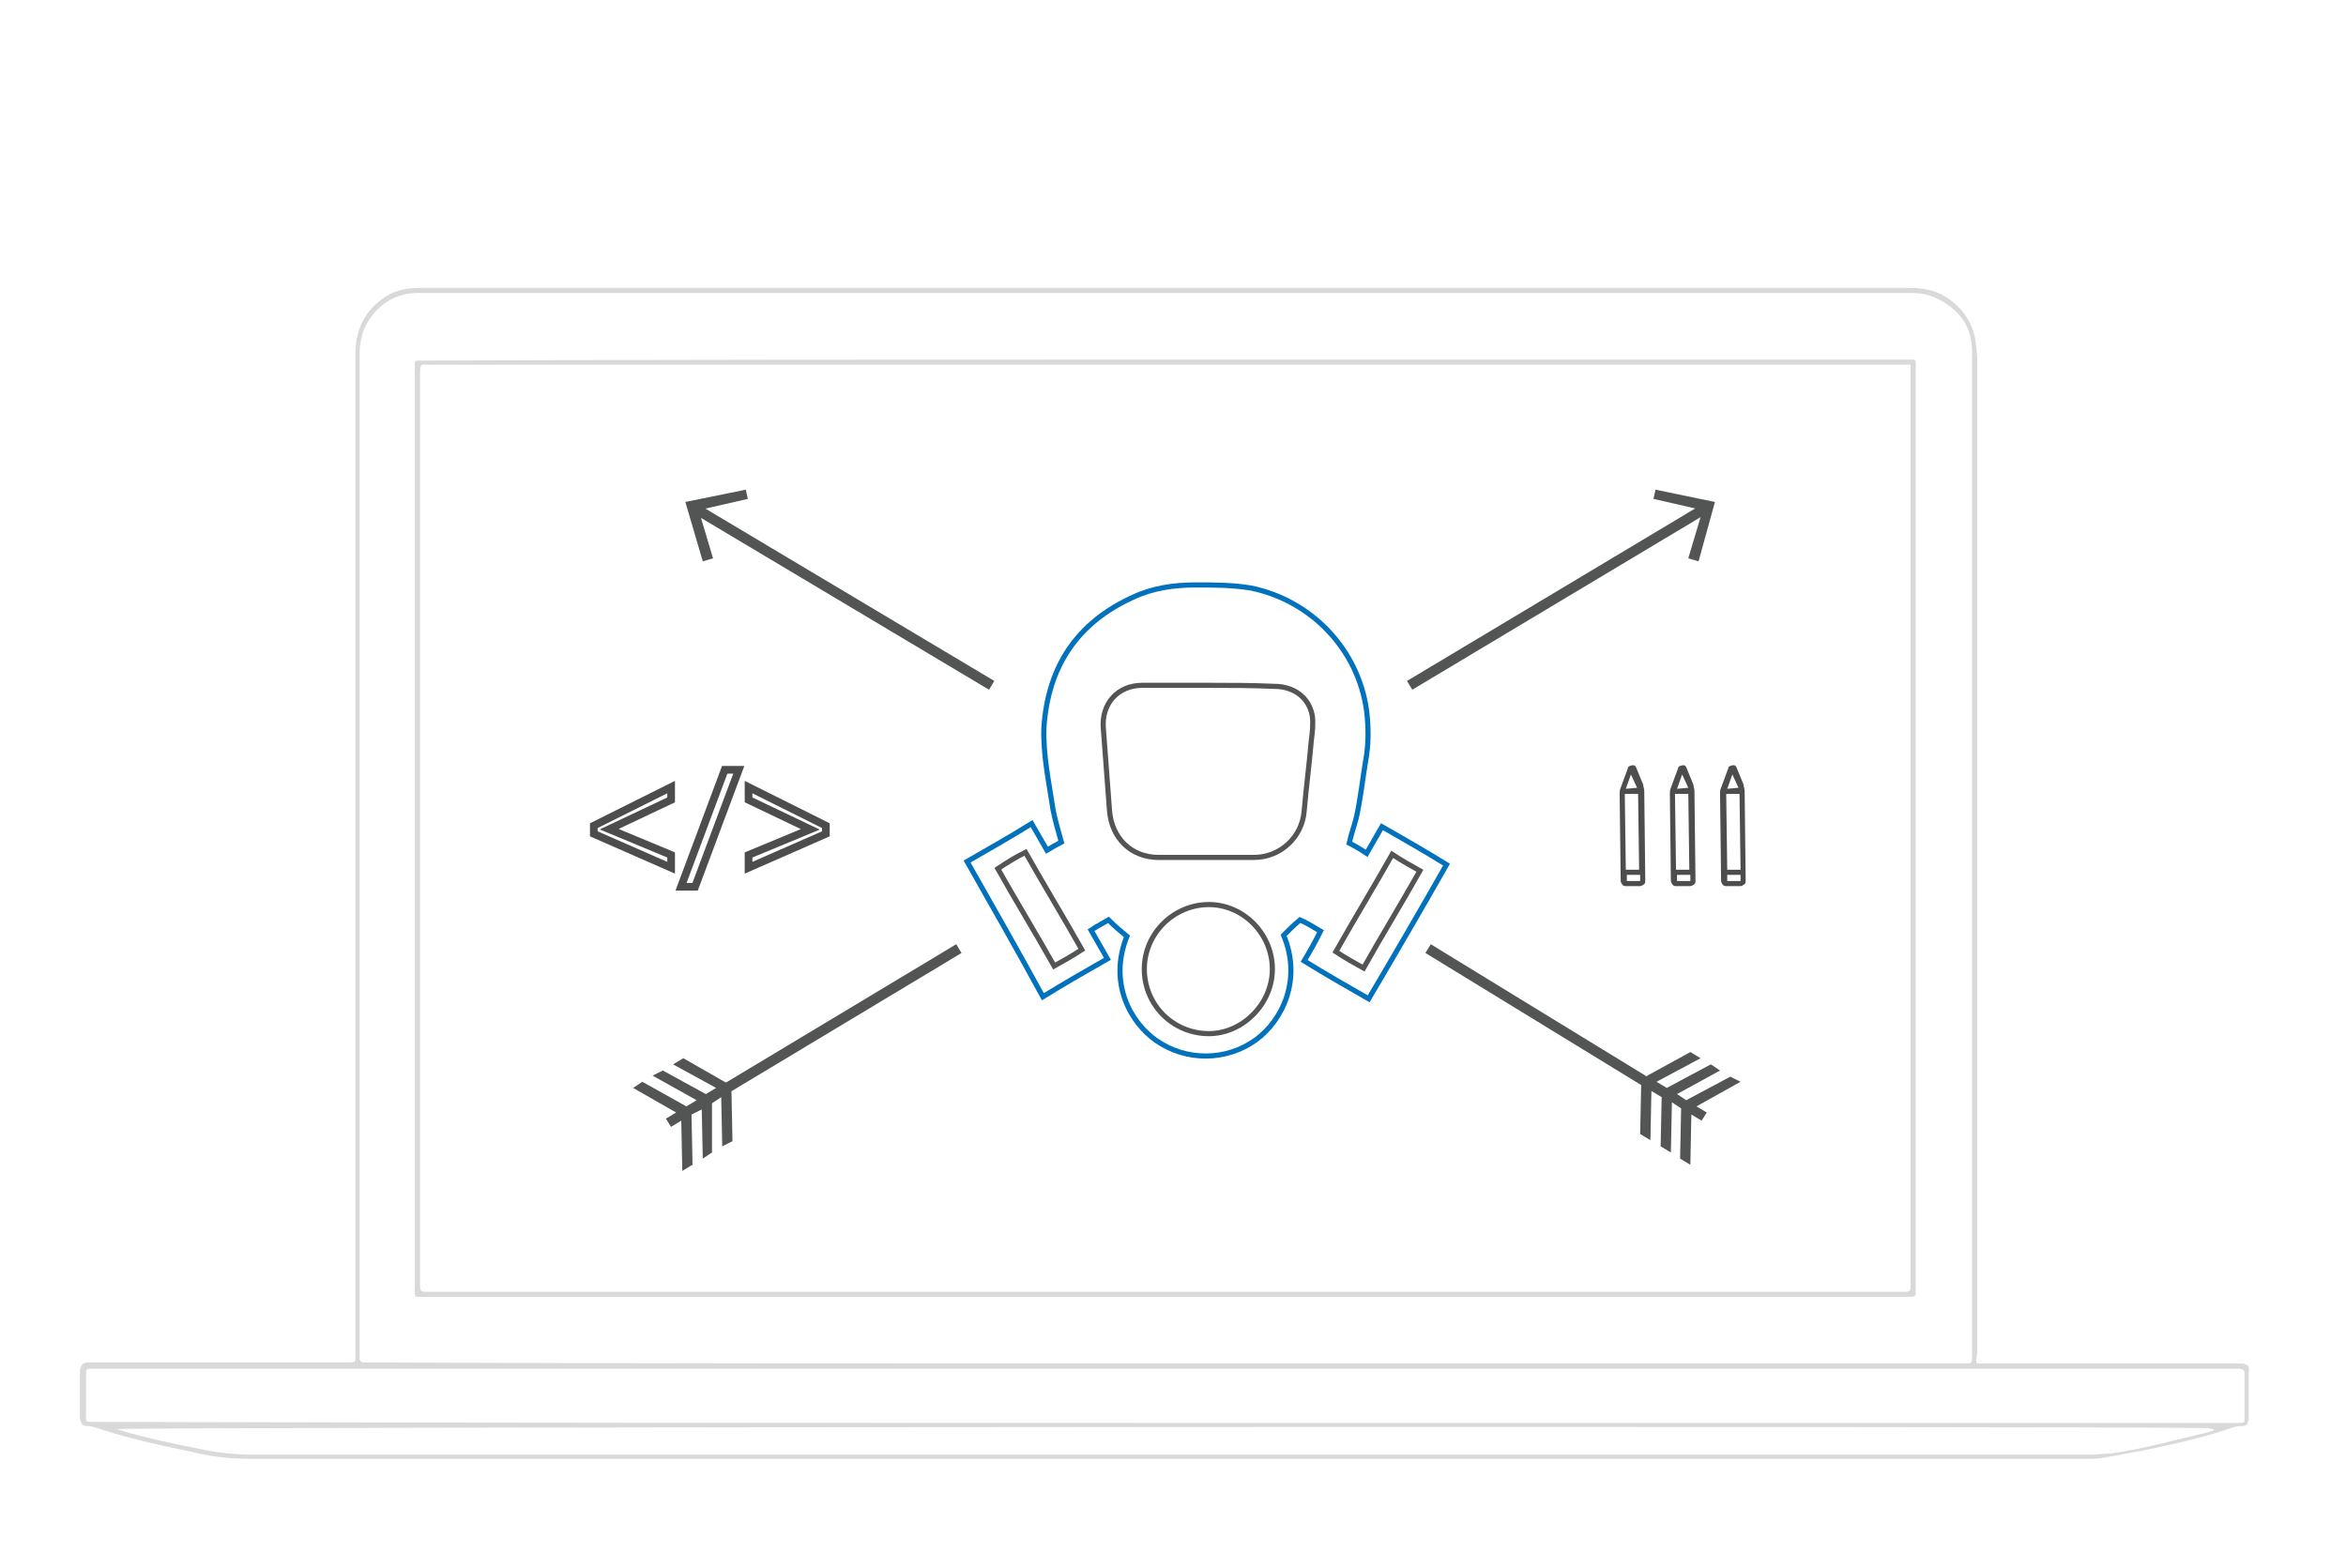
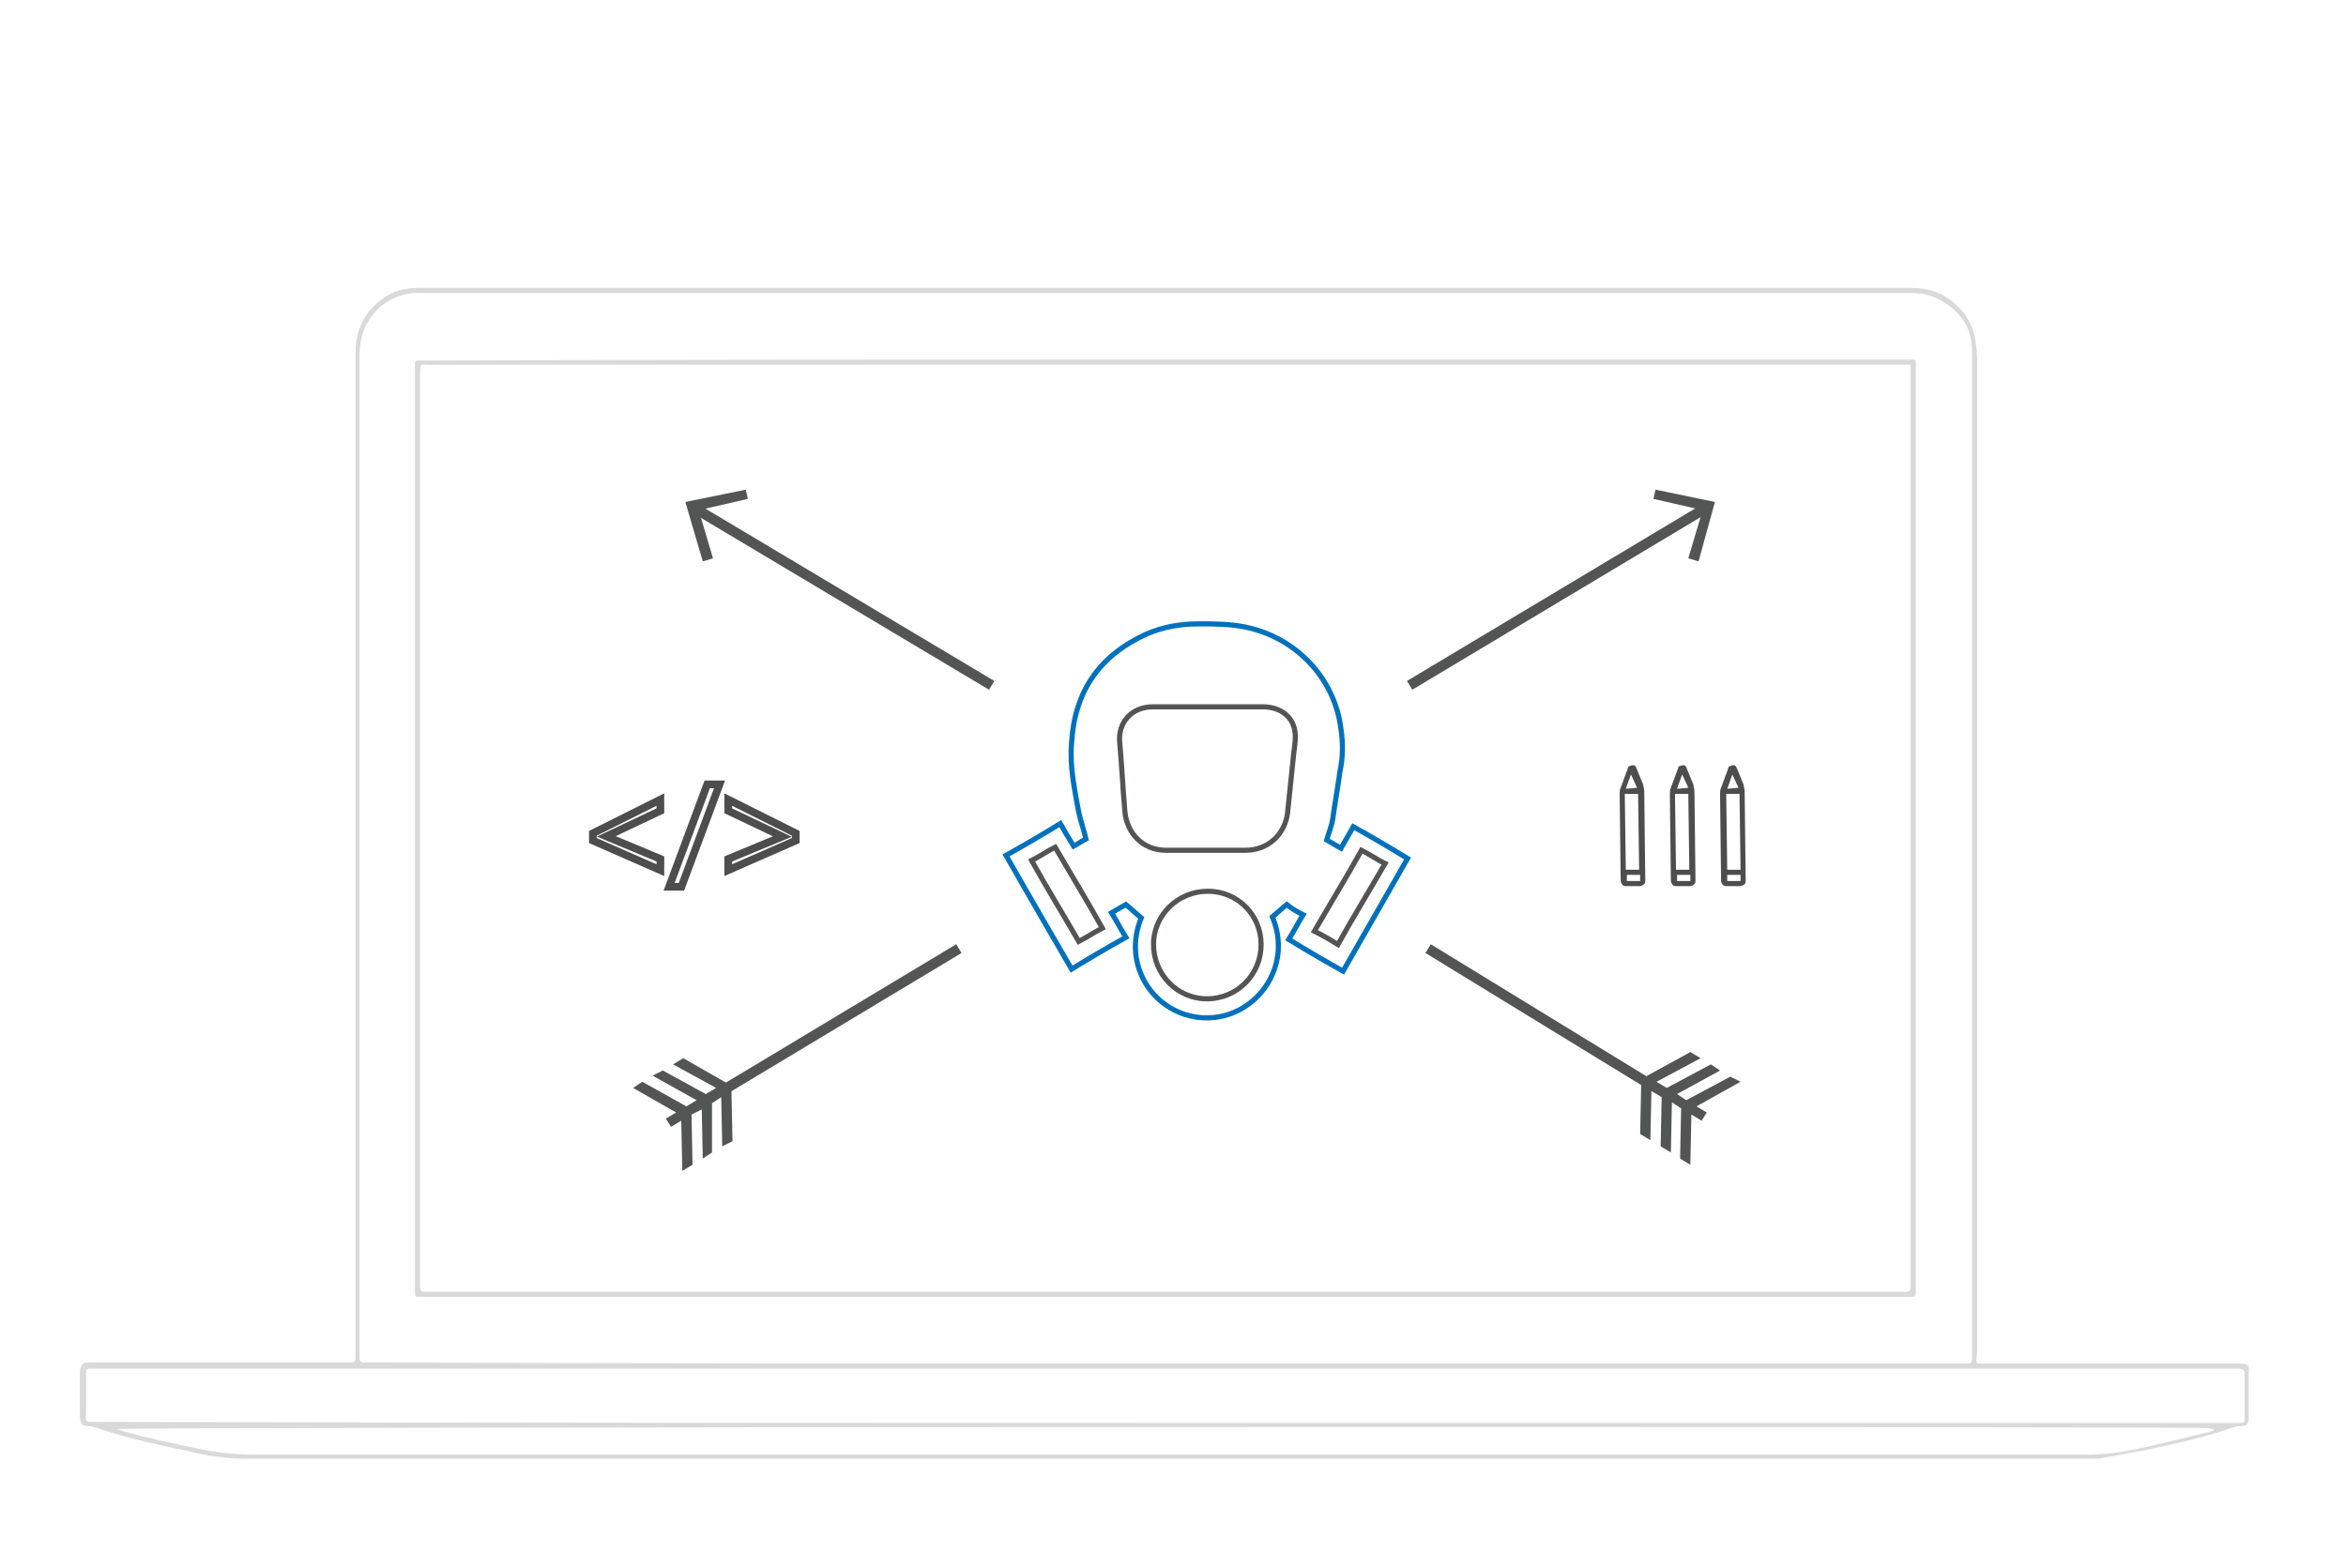
<svg xmlns="http://www.w3.org/2000/svg" version="1.1" id="Layer_1" x="0px" y="0px" viewBox="-64.5 -26.5 229 153" enable-background="new -64.5 -26.5 229 153" xml:space="preserve">
  <g opacity="0.5">
    <path fill="#B3B3B3" d="M49.3,115.9c-29.9,0-59.7,0-89.5,0c-1.9,0-3.7-0.2-5.7-0.7c-2.9-0.6-5.7-1.2-8.5-2.1   c-0.6-0.2-1.1-0.4-1.7-0.4c-0.2,0-0.4-0.1-0.5-0.4c-0.1-0.2-0.1-0.4-0.1-0.6c0-1.4,0-2.9,0-4.3c0-0.1,0-0.3,0.1-0.4   c0.1-0.4,0.2-0.4,0.6-0.5c0.2,0,0.4,0,0.6,0c8.2,0,16.5,0,24.7,0c1,0,0.9,0,0.9-0.9c0-32.5,0-65.1,0-97.6c0-2.3,0.9-4.1,2.6-5.3   c1-0.8,2.3-1.1,3.6-1.1c0.1,0,0.2,0,0.4,0c48.3,0,96.7,0,145.1,0c1.2,0,2.4,0.2,3.4,0.8c1.8,1.1,2.9,2.7,3.1,4.9   c0.1,0.7,0.1,1.3,0.1,2c0,31.9,0,63.8,0,95.7c0,0.4,0,0.8-0.1,1.2c0,0.4,0.1,0.4,0.4,0.4c0.2,0,0.4,0,0.5,0c8.2,0,16.5,0,24.7,0   c1,0,1.1,0.2,1,1c0,1.4,0,2.7,0,4.1c0,0.1,0,0.2,0,0.4c-0.1,0.4-0.2,0.6-0.6,0.6c-0.5,0-0.9,0.1-1.4,0.3c-2.7,0.9-5.5,1.5-8.3,2.1   c-1.3,0.2-2.6,0.5-3.9,0.7c-0.4,0.1-0.8,0.1-1.2,0.1c-1.7,0-3.3,0-5,0C106.3,115.9,77.8,115.9,49.3,115.9z M49.2,106.6   c25.9,0,51.7,0,77.7,0c0.2,0,0.4,0,0.6,0c0.4,0,0.5-0.1,0.5-0.5c0-0.2,0-0.4,0-0.7c0-25.8,0-51.5,0-77.2c0-6.8,0-13.6,0-20.4   c0-2.3-1.1-3.9-3.1-5c-0.9-0.5-1.8-0.7-2.8-0.7c-35.8,0-71.6,0-107.3,0c-12.8,0-25.6,0-38.5,0c-2.2,0-3.9,1.1-5,3   c-0.5,0.9-0.7,2-0.7,3c0,32.4,0,65,0,97.4c0,0.1,0,0.2,0,0.4c0,0.1,0,0.1,0,0.2c0,0.2,0.1,0.4,0.4,0.4c0.2,0,0.4,0,0.7,0   C-2.5,106.6,23.4,106.6,49.2,106.6z M49.3,112.4c34.8,0,69.5,0,104.3,0c0.2,0,0.4,0,0.6,0c0.4,0,0.4-0.1,0.4-0.4c0-0.3,0-0.6,0-0.9   c0-1.1,0-2.3,0-3.4c0-0.5-0.1-0.5-0.5-0.6c-0.2,0-0.4,0-0.5,0c-69.5,0-139.2,0-208.7,0c-0.2,0-0.4,0-0.5,0c-0.5,0-0.5,0.1-0.5,0.5   c0,1.2,0,2.5,0,3.7c0,1.1-0.2,1,1,1C-20.3,112.4,14.5,112.4,49.3,112.4z M-53.1,113c0.2,0.1,0.4,0.1,0.6,0.2   c2.4,0.7,4.8,1.2,7.3,1.7c1.8,0.4,3.6,0.6,5.5,0.6c49.3,0,98.5,0,147.8,0c10.5,0,21,0,31.5,0c0.6,0,1.2-0.1,1.8-0.1   c1.5-0.2,3.1-0.5,4.7-0.9c1.7-0.4,3.3-0.8,5-1.2c0.2-0.1,0.4-0.1,0.5-0.2c0-0.1,0-0.1-0.1-0.1c-0.2,0-0.3-0.1-0.5-0.1   C136.8,112.7-52.6,112.8-53.1,113z" />
    <path fill="#B3B3B3" d="M49.3,8.6c24.1,0,48.3,0,72.4,0c0.9,0,0.8-0.1,0.8,0.9c0,29.9,0,59.8,0,89.7c0,0.9,0.1,0.9-0.9,0.9   c-48.2,0-96.5,0-144.7,0c-0.2,0-0.3,0-0.5,0c-0.4,0-0.4-0.1-0.4-0.4c0-0.1,0-0.2,0-0.4c0-29.9,0-59.9,0-89.8c0-0.9-0.1-0.8,0.8-0.8   C1.1,8.6,25.2,8.6,49.3,8.6z M122,9.1c-0.4,0-0.6,0-0.8,0c-48,0-95.9,0-143.8,0c-0.8,0-0.9-0.2-0.9,0.9c0,29.6,0,59.2,0,88.7   c0,0.9,0,0.9,0.8,0.9c47.9,0,95.8,0,143.8,0c0.2,0,0.3,0,0.5,0c0.2,0,0.4-0.1,0.4-0.4c0-0.2,0-0.4,0-0.6c0-22.7,0-45.4,0-68.1   c0-6.9,0-13.8,0-20.7C122,9.7,122,9.4,122,9.1z" />
  </g>
  <path fill="none" stroke="#B3B3B3" stroke-miterlimit="10" d="M131.1,14.4" />
  <path fill="none" stroke="#B3B3B3" stroke-miterlimit="10" d="M-32.6,14.4" />
  <path fill="none" stroke="#B3B3B3" stroke-miterlimit="10" d="M131.1,79" />
  <path fill="none" stroke="#B3B3B3" stroke-miterlimit="10" d="M-32.6,79" />
  <g>
-     <path fill="none" stroke="#535454" stroke-width="0.5" stroke-miterlimit="10" d="M59.7,68.1c0-3.4-2.8-6.3-6.2-6.3   c-3.4,0-6.3,2.8-6.3,6.3c0,3.5,2.8,6.3,6.3,6.3C56.8,74.4,59.7,71.5,59.7,68.1z M68.6,68c1.8-3.2,3.7-6.3,5.5-9.5   c-0.9-0.5-1.8-1-2.7-1.6c-1.8,3.2-3.7,6.3-5.5,9.5C66.8,67,67.7,67.5,68.6,68z M32.9,58.3c1.8,3.2,3.7,6.3,5.5,9.5   c0.9-0.5,1.8-1,2.7-1.6c-1.8-3.2-3.7-6.3-5.5-9.5C34.6,57.2,33.8,57.7,32.9,58.3z" />
-     <path fill="none" stroke="#535454" stroke-width="0.5" stroke-miterlimit="10" d="M53.4,40.4c-2.1,0-4.3,0-6.4,0   c-2.4,0-4,1.8-3.8,4.2c0.2,2.7,0.4,5.3,0.6,8c0.2,2.7,2.1,4.6,4.8,4.6c3.1,0,6.2,0,9.3,0c2.6,0,4.7-2,4.9-4.5   c0.2-2.3,0.5-4.6,0.7-6.9c0.1-0.8,0.2-1.6,0.1-2.4c-0.3-1.8-1.8-2.9-3.7-2.9C57.7,40.4,55.5,40.4,53.4,40.4z" />
+     <path fill="none" stroke="#535454" stroke-width="0.5" stroke-miterlimit="10" d="M58.6,65.7c0-2.9-2.3-5.2-5.2-5.2   c-2.9,0-5.3,2.3-5.3,5.2c0,2.9,2.3,5.3,5.2,5.3C56.3,71,58.6,68.6,58.6,65.7z M66.1,65.7c1.5-2.7,3.1-5.3,4.6-7.9   c-0.8-0.4-1.5-0.9-2.3-1.3c-1.5,2.7-3.1,5.3-4.6,7.9C64.6,64.8,65.3,65.2,66.1,65.7z M36.2,57.5c1.5,2.7,3.1,5.3,4.6,7.9   c0.8-0.4,1.5-0.9,2.3-1.3c-1.5-2.7-3.1-5.3-4.6-7.9C37.7,56.6,37,57.1,36.2,57.5z" />
+     <path fill="none" stroke="#535454" stroke-width="0.5" stroke-miterlimit="10" d="M53.4,42.5c-1.8,0-3.6,0-5.4,0   c-2,0-3.4,1.5-3.2,3.5c0.2,2.2,0.3,4.4,0.5,6.7c0.2,2.2,1.8,3.8,4,3.8c2.6,0,5.2,0,7.8,0c2.2,0,3.9-1.6,4.1-3.8   c0.2-1.9,0.4-3.8,0.6-5.8c0.1-0.7,0.2-1.4,0.1-2c-0.2-1.5-1.5-2.4-3.1-2.4C57,42.5,55.2,42.5,53.4,42.5z" />
  </g>
  <g>
-     <path fill="none" stroke="#0071BC" stroke-width="0.5" stroke-miterlimit="10" d="M29.9,57.6c2.1-1.2,4.2-2.4,6.3-3.7   c0.5,0.9,1,1.7,1.5,2.6c0.5-0.3,1-0.6,1.4-0.8c-0.3-1.1-0.6-2.1-0.8-3.1c-0.4-2.7-1-5.4-0.9-8.1c0.4-5.9,3.2-10.2,8.7-12.7   c1.9-0.9,4-1.2,6.1-1.2c1.8,0,3.6,0,5.4,0.3c5.9,1.2,10.5,6,11.3,12c0.2,1.6,0.2,3.3-0.1,4.9c-0.3,1.8-0.5,3.7-0.9,5.5   c-0.2,0.8-0.5,1.6-0.7,2.5c0.6,0.3,1.1,0.6,1.7,1c0.5-0.9,1-1.7,1.5-2.6c2.1,1.2,4.2,2.4,6.3,3.7c-2.5,4.4-5,8.7-7.6,13.1   c-2.1-1.2-4.2-2.4-6.3-3.7c0.6-1,1.1-1.9,1.6-2.9c-0.7-0.4-1.3-0.8-2-1.1c-0.6,0.5-1.1,1-1.6,1.5c1.8,4.3-0.1,8.3-2.7,10.2   c-2.9,2.1-6.8,2.1-9.7,0.1c-2.6-1.8-4.7-5.7-2.9-10.2c-0.6-0.5-1.2-1-1.8-1.6c-0.5,0.3-1.1,0.6-1.7,1c0.5,0.9,1.1,1.9,1.6,2.8   c-2.1,1.2-4.2,2.4-6.3,3.7C34.9,66.4,32.4,62,29.9,57.6z" />
+     <path fill="none" stroke="#0071BC" stroke-width="0.5" stroke-miterlimit="10" d="M33.7,57c1.8-1,3.5-2,5.3-3.1   c0.4,0.7,0.8,1.4,1.3,2.2c0.4-0.2,0.8-0.5,1.2-0.7c-0.2-0.9-0.5-1.7-0.7-2.6c-0.4-2.2-0.9-4.5-0.7-6.8c0.3-5,2.7-8.5,7.3-10.6   c1.6-0.7,3.3-1,5.1-1c1.5,0,3,0,4.5,0.3c5,1,8.8,5,9.4,10c0.2,1.4,0.2,2.7-0.1,4.1c-0.2,1.5-0.5,3.1-0.7,4.6   c-0.1,0.7-0.4,1.4-0.6,2.1c0.5,0.3,0.9,0.5,1.4,0.8c0.4-0.7,0.8-1.4,1.2-2.1c1.8,1,3.5,2,5.3,3.1c-2.1,3.7-4.2,7.3-6.3,11   c-1.8-1-3.5-2-5.3-3.1c0.5-0.8,0.9-1.6,1.4-2.4c-0.6-0.3-1.1-0.6-1.6-1c-0.5,0.4-0.9,0.8-1.4,1.2c1.5,3.6-0.1,6.9-2.3,8.5   c-2.4,1.8-5.7,1.8-8.1,0.1c-2.2-1.5-3.9-4.8-2.4-8.5c-0.5-0.4-1-0.9-1.5-1.3c-0.5,0.3-0.9,0.5-1.4,0.8c0.5,0.8,0.9,1.6,1.4,2.4   c-1.8,1-3.5,2-5.3,3.1C37.9,64.3,35.8,60.7,33.7,57z" />
  </g>
  <g>
    <g>
      <line fill="none" stroke="#535454" stroke-miterlimit="10" x1="6.3" y1="79.8" x2="29.1" y2="66.1" />
      <g>
        <polygon fill="#535454" points="6.4,79.2 2.2,76.8 1.2,77.4 5.4,79.7 4.4,80.3 0.2,78 -0.8,78.5 3.5,80.9 2.5,81.5 -1.8,79.1      -2.7,79.7 1.5,82.1 0.5,82.7 1,83.5 2,82.9 2.1,87.8 3.1,87.2 3,82.3 4,81.8 4.1,86.6 5,86 5,81.2 5.9,80.6 6,85.4 7,84.9      6.9,80    " />
      </g>
    </g>
  </g>
  <g>
    <g>
      <line fill="none" stroke="#535454" stroke-miterlimit="10" x1="96.3" y1="79.2" x2="74.9" y2="66.1" />
      <g>
        <polygon fill="#535454" points="95.7,79.4 95.6,84.2 96.6,84.8 96.7,80 97.7,80.6 97.6,85.4 98.6,86 98.7,81.1 99.6,81.7      99.5,86.6 100.5,87.2 100.6,82.3 101.6,82.9 102.1,82.1 101.1,81.5 105.4,79.1 104.4,78.6 100.1,80.9 99.2,80.3 103.4,78      102.5,77.4 98.2,79.7 97.2,79.1 101.5,76.8 100.5,76.2 96.3,78.5    " />
      </g>
    </g>
  </g>
  <g>
    <g>
      <line fill="none" stroke="#535454" stroke-miterlimit="10" x1="73.1" y1="40.4" x2="102" y2="23.1" />
      <g>
        <polygon fill="#535454" points="101.3,28.3 100.3,28 101.7,23.3 96.9,22.2 97.1,21.3 102.9,22.5    " />
      </g>
    </g>
  </g>
  <g>
    <g>
      <line fill="none" stroke="#535454" stroke-miterlimit="10" x1="32.3" y1="40.4" x2="3.3" y2="23.1" />
      <g>
        <polygon fill="#535454" points="8.3,21.3 8.5,22.2 3.7,23.3 5.1,28 4.1,28.3 2.4,22.5    " />
      </g>
    </g>
  </g>
-   <text transform="matrix(1 0 0 1 -7.3335 60.0668)" fill="none" stroke="#4D4D4D" stroke-width="0.75" stroke-miterlimit="10" font-family="'Menlo-Regular'" font-size="16">&lt;/&gt;</text>
+   <text transform="matrix(1 0 0 1 -7.3335 60.0668)" fill="none" stroke="#4D4D4D" stroke-width="0.75" stroke-miterlimit="10" font-family="'Menlo-Regular'" font-size="14">&lt;/&gt;</text>
  <g>
    <path fill="#4D4D4D" d="M99.4,48.3c0,0-0.1,0.1-0.1,0.2l-0.7,1.9c-0.1,0.2-0.1,0.4-0.1,0.6l0.1,8.5c0,0.1,0.1,0.3,0.2,0.4   c0.1,0.1,0.2,0.1,0.4,0.1l1.3,0c0.1,0,0.3-0.1,0.4-0.2c0.1-0.1,0.1-0.2,0.1-0.4l-0.1-8.7c0-0.2-0.1-0.4-0.1-0.6l-0.7-1.7   c-0.1-0.2-0.2-0.2-0.3-0.2C99.6,48.2,99.5,48.3,99.4,48.3z M99,51L99,51l1.3,0l0.1,7.4l-1.3,0L99,51z M100.5,59.5l-1.3,0l0-0.6   l1.3,0L100.5,59.5z M100.3,50.4C100.3,50.4,100.3,50.4,100.3,50.4l-1.1,0.1l0.5-1.4L100.3,50.4z" />
  </g>
  <g>
    <path fill="#4D4D4D" d="M104.3,48.3c0,0-0.1,0.1-0.1,0.2l-0.7,1.9c-0.1,0.2-0.1,0.4-0.1,0.6l0.1,8.5c0,0.1,0.1,0.3,0.2,0.4   s0.2,0.1,0.4,0.1l1.3,0c0.1,0,0.3-0.1,0.4-0.2c0.1-0.1,0.1-0.2,0.1-0.4l-0.1-8.7c0-0.2-0.1-0.4-0.1-0.6l-0.7-1.7   c-0.1-0.2-0.2-0.2-0.3-0.2C104.5,48.2,104.4,48.3,104.3,48.3z M104,51L104,51l1.3,0l0.1,7.4l-1.3,0L104,51z M105.4,59.5l-1.3,0   l0-0.6l1.3,0L105.4,59.5z M105.2,50.4C105.2,50.4,105.2,50.4,105.2,50.4l-1.1,0.1l0.5-1.4L105.2,50.4z" />
  </g>
  <g>
    <path fill="#4D4D4D" d="M94.5,48.3c0,0-0.1,0.1-0.1,0.2l-0.7,1.9c-0.1,0.2-0.1,0.4-0.1,0.6l0.1,8.5c0,0.1,0.1,0.3,0.2,0.4   s0.2,0.1,0.4,0.1l1.3,0c0.1,0,0.3-0.1,0.4-0.2c0.1-0.1,0.1-0.2,0.1-0.4l-0.1-8.7c0-0.2-0.1-0.4-0.1-0.6l-0.7-1.7   c-0.1-0.2-0.2-0.2-0.3-0.2C94.7,48.2,94.6,48.3,94.5,48.3z M94.1,51L94.1,51l1.3,0l0.1,7.4l-1.3,0L94.1,51z M95.6,59.5l-1.3,0   l0-0.6l1.3,0L95.6,59.5z M95.3,50.4C95.3,50.4,95.3,50.4,95.3,50.4l-1.1,0.1l0.5-1.4L95.3,50.4z" />
  </g>
</svg>
